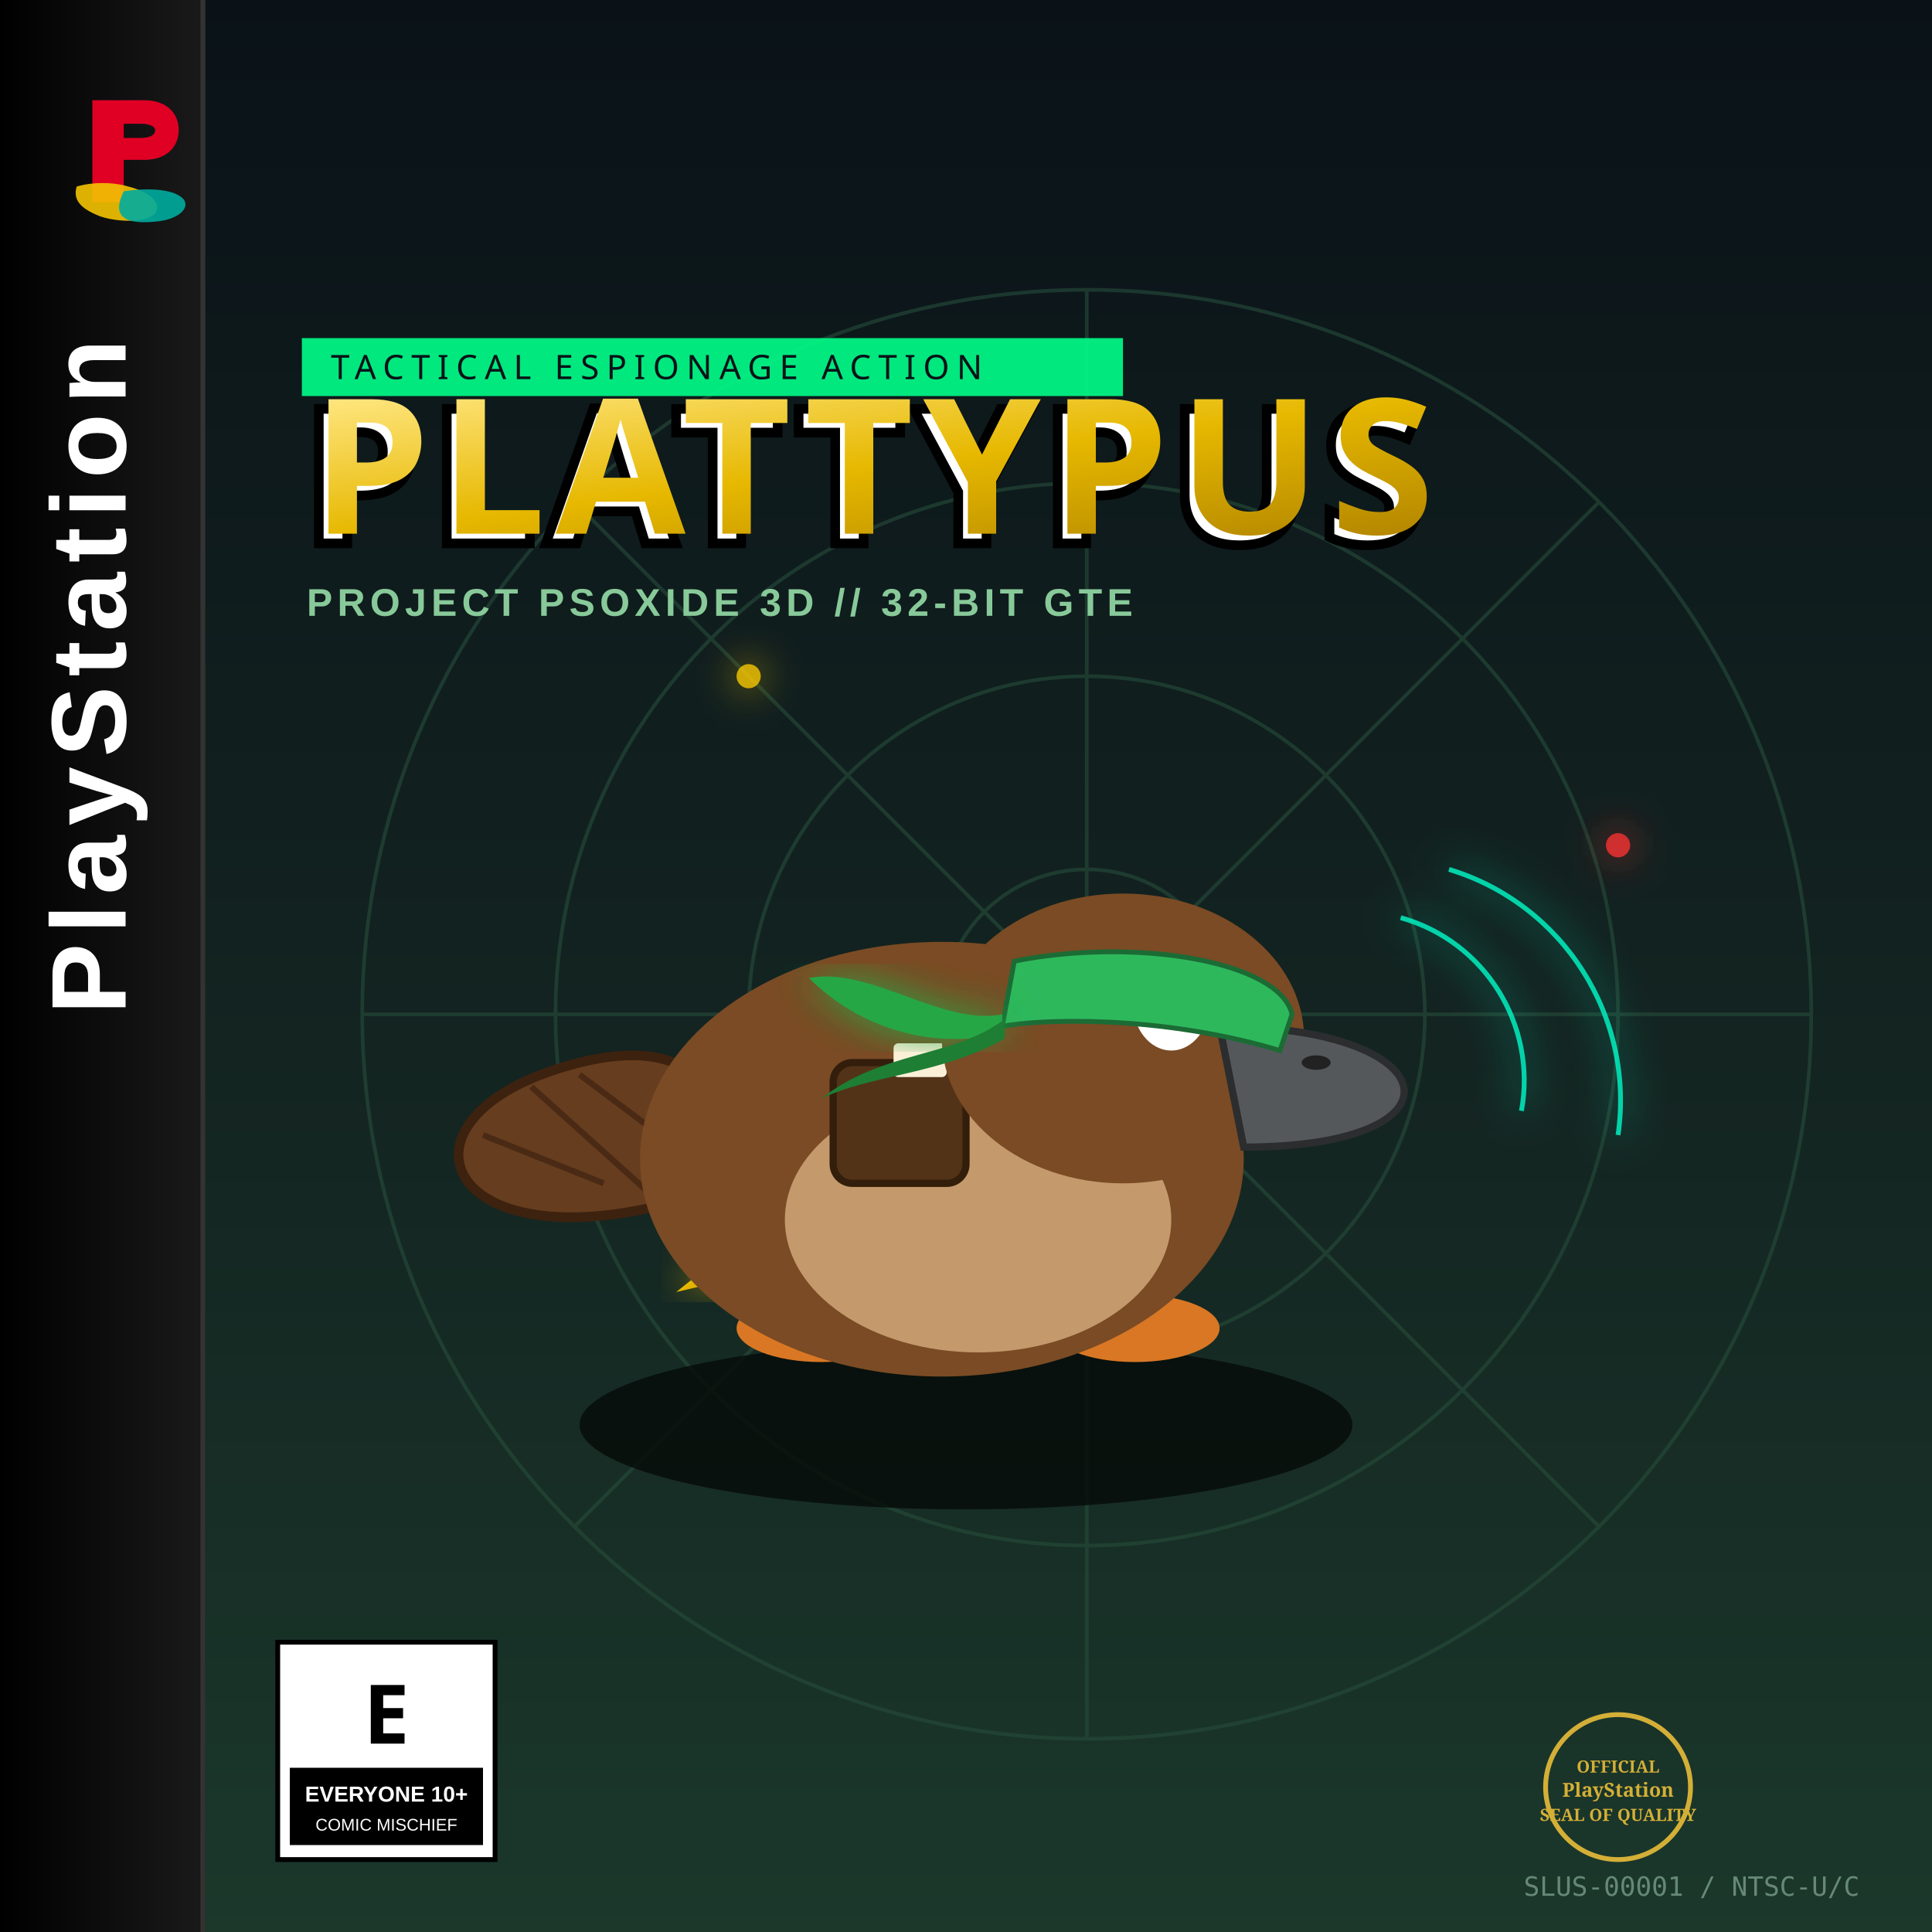
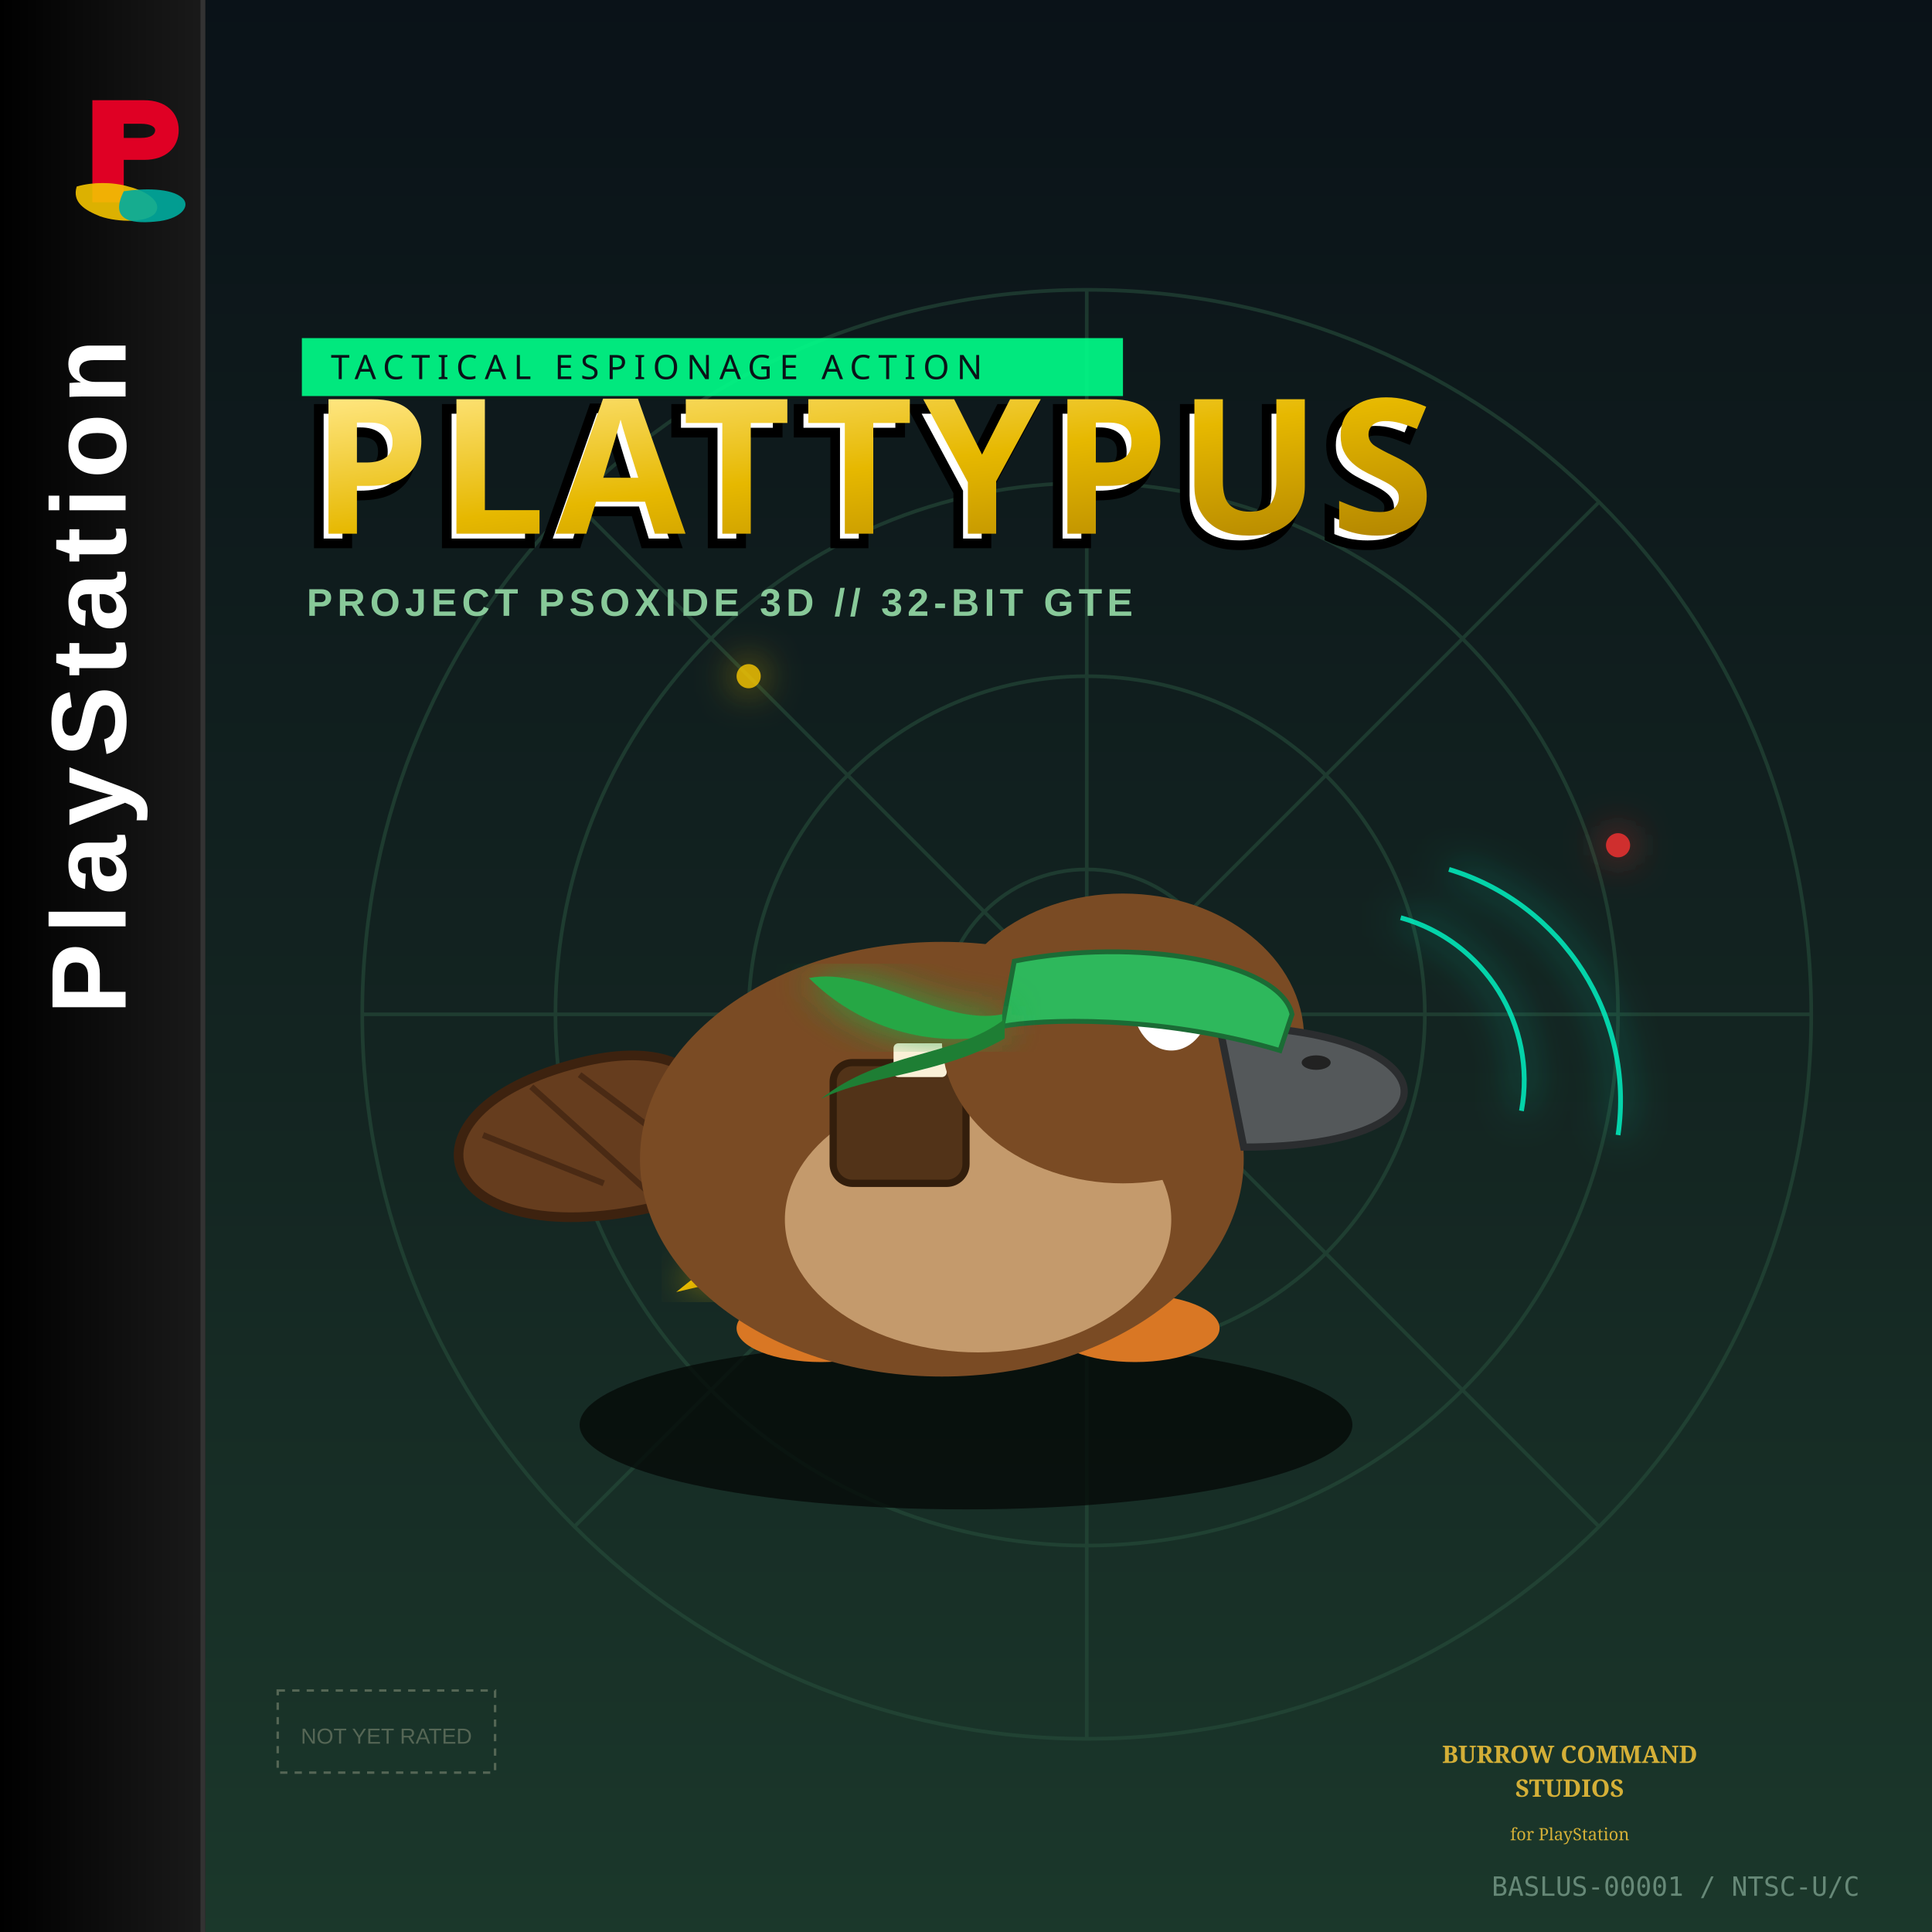
<svg xmlns="http://www.w3.org/2000/svg" viewBox="0 0 800 800" width="800" height="800">
  <defs>
    <linearGradient id="bg-grad" x1="0" y1="0" x2="0" y2="1">
      <stop offset="0%" stop-color="#0a1218" />
      <stop offset="60%" stop-color="#142622" />
      <stop offset="100%" stop-color="#1b382b" />
    </linearGradient>
    <linearGradient id="ps-band" x1="0" y1="0" x2="1" y2="0">
      <stop offset="0%" stop-color="#000000" />
      <stop offset="100%" stop-color="#1a1a1a" />
    </linearGradient>
    <linearGradient id="gold-grad" x1="0" y1="0" x2="1" y2="1">
      <stop offset="0%" stop-color="#ffe680" />
      <stop offset="50%" stop-color="#e6b800" />
      <stop offset="100%" stop-color="#b38600" />
    </linearGradient>
    <filter id="glow" x="-20%" y="-20%" width="140%" height="140%">
      <feGaussianBlur stdDeviation="8" result="blur" />
      <feMerge>
        <feMergeNode in="blur" />
        <feMergeNode in="SourceGraphic" />
      </feMerge>
    </filter>
  </defs>
  <rect width="800" height="800" fill="url(#bg-grad)" />
  <g stroke="#264d3b" stroke-width="1.5" opacity="0.6">
    <circle cx="450" cy="420" r="300" fill="none" />
    <circle cx="450" cy="420" r="220" fill="none" />
    <circle cx="450" cy="420" r="140" fill="none" />
    <circle cx="450" cy="420" r="60" fill="none" />
    <line x1="450" y1="120" x2="450" y2="720" />
    <line x1="150" y1="420" x2="750" y2="420" />
    <line x1="238" y1="208" x2="662" y2="632" />
    <line x1="238" y1="632" x2="662" y2="208" />
  </g>
  <rect x="0" y="0" width="85" height="800" fill="url(#ps-band)" />
  <rect x="83" y="0" width="2" height="800" fill="#333333" />
  <g transform="translate(52, 420) rotate(-90)">
    <text font-family="'Helvetica Neue', Arial, sans-serif" font-weight="900" font-size="44" fill="#ffffff" letter-spacing="4">PlayStation</text>
  </g>
  <g transform="translate(22, 35) scale(0.65)">
    <path d="M25 10 L25 75 L45 75 L45 48 L58 48 C72 48 80 40 80 29 C80 18 72 10 58 10 Z M45 25 L56 25 C62 25 65 27 65 29 C65 32 62 34 56 34 L45 34 Z" fill="#df0024" />
    <path d="M15 65 C25 62 38 62 48 65 C60 68 70 75 65 82 C60 88 42 88 30 84 C20 80 12 75 15 65 Z" fill="#f3c300" opacity="0.9" />
    <path d="M45 68 C58 66 75 66 82 72 C88 77 82 85 68 87 C52 89 35 88 45 68 Z" fill="#00ac9f" opacity="0.9" />
  </g>
  <g transform="translate(380, 410)">
    <ellipse cx="20" cy="180" rx="160" ry="35" fill="#050a08" opacity="0.8" />
    <path d="M -110 90 C -200 110 -220 50 -140 30 C -80 15 -70 60 -110 90 Z" fill="#663d1e" stroke="#3d220f" stroke-width="4" />
    <path d="M -160 40 L -110 85 M -180 60 L -130 80 M -140 35 L -100 65" stroke="#4a2a14" stroke-width="2.5" />
    <polygon points="-75,105 -100,125 -70,118" fill="url(#gold-grad)" filter="url(#glow)" />
    <ellipse cx="-40" cy="140" rx="35" ry="14" fill="#d97724" />
    <ellipse cx="90" cy="140" rx="35" ry="14" fill="#d97724" />
    <ellipse cx="10" cy="70" rx="125" ry="90" fill="#7a4b24" />
    <ellipse cx="25" cy="95" rx="80" ry="55" fill="#c49a6c" />
    <rect x="-35" y="30" width="55" height="50" rx="8" fill="#523318" stroke="#331e0c" stroke-width="3" />
    <rect x="-10" y="22" width="22" height="14" rx="2" fill="#faf0d7" />
    <ellipse cx="85" cy="20" rx="75" ry="60" fill="#7a4b24" />
    <path d="M 125 15 C 220 15 230 65 135 65 Z" fill="#54585a" stroke="#2b2d2f" stroke-width="3" />
    <ellipse cx="165" cy="30" rx="6" ry="3" fill="#222" />
    <ellipse cx="105" cy="5" rx="16" ry="20" fill="#ffffff" />
    <ellipse cx="112" cy="7" rx="8" ry="10" fill="#111111" />
    <circle cx="115" cy="4" r="3" fill="#ffffff" />
    <path d="M 40 -12 C 90 -22 150 -12 155 10 L 150 25 C 100 10 50 12 35 15 Z" fill="#2eb85c" stroke="#1b6b35" stroke-width="2" />
    <path d="M 35 10 C 10 15 -20 -10 -45 -5 C -25 15 5 25 35 18 Z" fill="#28a745" filter="url(#glow)" />
    <path d="M 36 12 C 15 28 -15 25 -40 45 C -20 35 10 35 36 20 Z" fill="#1e7e34" />
  </g>
  <g stroke="#00ffcc" stroke-width="2" fill="none" opacity="0.8" filter="url(#glow)">
    <path d="M 580 380 A 70 70 0 0 1 630 460" />
    <path d="M 600 360 A 100 100 0 0 1 670 470" />
    <circle cx="670" cy="350" r="5" fill="#ff3333" stroke="none" />
    <circle cx="310" cy="280" r="5" fill="#ffcc00" stroke="none" />
  </g>
  <g transform="translate(125, 140)">
    <rect x="0" y="0" width="340" height="24" fill="#00ff88" opacity="0.9" />
    <text x="12" y="17" font-family="'Arial Black', Impact, sans-serif" font-size="14" fill="#0a1218" letter-spacing="3">TACTICAL ESPIONAGE ACTION</text>
    <text x="0" y="85" font-family="'Arial Black', Impact, sans-serif" font-weight="900" font-size="78" fill="#ffffff" stroke="#000000" stroke-width="4" letter-spacing="4">PLATTYPUS</text>
    <text x="4" y="81" font-family="'Arial Black', Impact, sans-serif" font-weight="900" font-size="78" fill="url(#gold-grad)" letter-spacing="4">PLATTYPUS</text>
    <text x="2" y="115" font-family="'Helvetica Neue', Arial, sans-serif" font-weight="700" font-size="16" fill="#88c999" letter-spacing="2">PROJECT PSOXIDE 3D // 32-BIT GTE</text>
  </g>
-   <g transform="translate(115, 680)">
-     <rect width="90" height="90" fill="#ffffff" stroke="#000000" stroke-width="2" />
-     <text x="45" y="42" font-family="'Arial Black', sans-serif" font-size="34" font-weight="900" fill="#000" text-anchor="middle">E</text>
-     <rect x="5" y="52" width="80" height="32" fill="#000000" />
-     <text x="45" y="66" font-family="Arial, sans-serif" font-size="9" font-weight="bold" fill="#fff" text-anchor="middle">EVERYONE 10+</text>
-     <text x="45" y="78" font-family="Arial, sans-serif" font-size="7" fill="#fff" text-anchor="middle">COMIC MISCHIEF</text>
+   <g transform="translate(115, 700)">
+     <rect width="90" height="34" fill="none" stroke="#556655" stroke-width="1" stroke-dasharray="3 3" />
+     <text x="45" y="22" font-family="Arial, sans-serif" font-size="9" fill="#556655" text-anchor="middle">NOT YET RATED</text>
  </g>
-   <g transform="translate(620, 710)">
-     <circle cx="50" cy="30" r="30" fill="none" stroke="#d4af37" stroke-width="2" />
-     <text x="50" y="24" font-family="Georgia, serif" font-size="7" font-weight="bold" fill="#d4af37" text-anchor="middle">OFFICIAL</text>
-     <text x="50" y="34" font-family="Georgia, serif" font-size="8" font-weight="bold" fill="#d4af37" text-anchor="middle">PlayStation</text>
-     <text x="50" y="44" font-family="Georgia, serif" font-size="7" font-weight="bold" fill="#d4af37" text-anchor="middle">SEAL OF QUALITY</text>
+   <g transform="translate(600, 712)">
+     <text x="50" y="18" font-family="Georgia, serif" font-size="10" font-weight="bold" fill="#d4af37" text-anchor="middle">BURROW COMMAND</text>
+     <text x="50" y="32" font-family="Georgia, serif" font-size="10" font-weight="bold" fill="#d4af37" text-anchor="middle">STUDIOS</text>
+     <text x="50" y="50" font-family="Georgia, serif" font-size="7" fill="#d4af37" text-anchor="middle">for PlayStation</text>
  </g>
-   <text x="770" y="785" font-family="monospace" font-size="11" fill="#668877" text-anchor="end">SLUS-00001 / NTSC-U/C</text>
+   <text x="770" y="785" font-family="monospace" font-size="11" fill="#668877" text-anchor="end">BASLUS-00001 / NTSC-U/C</text>
</svg>
